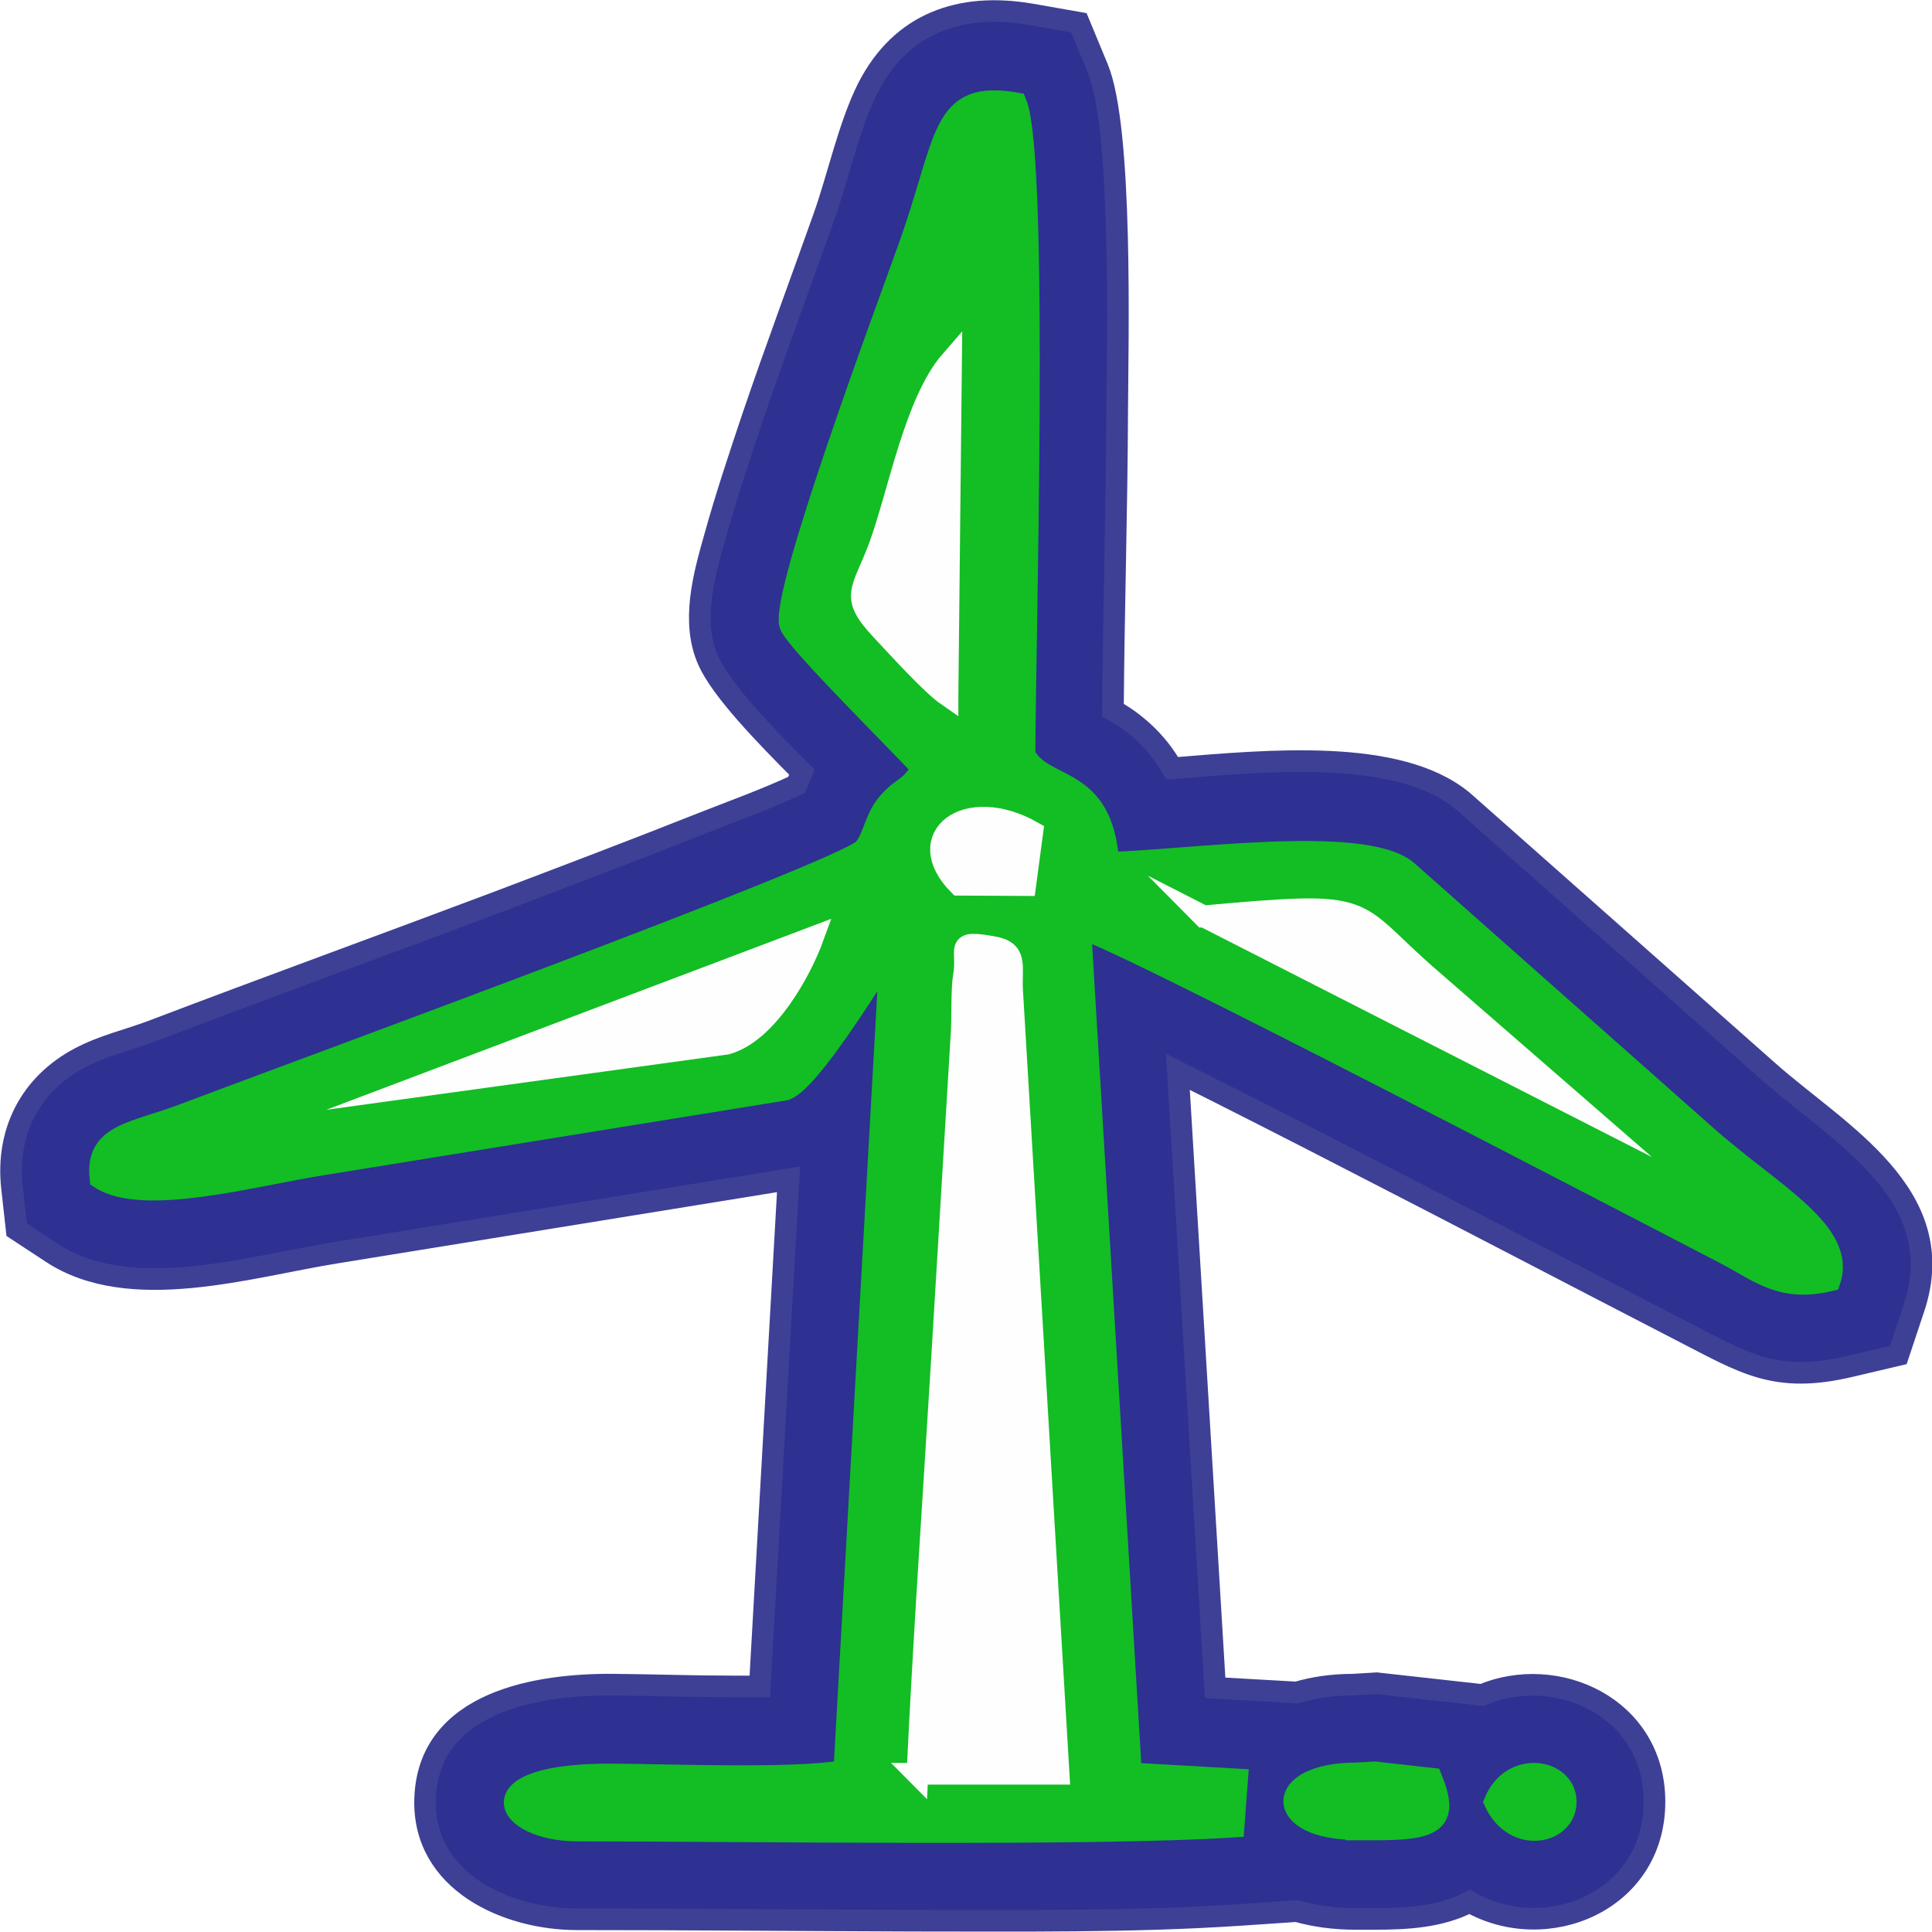
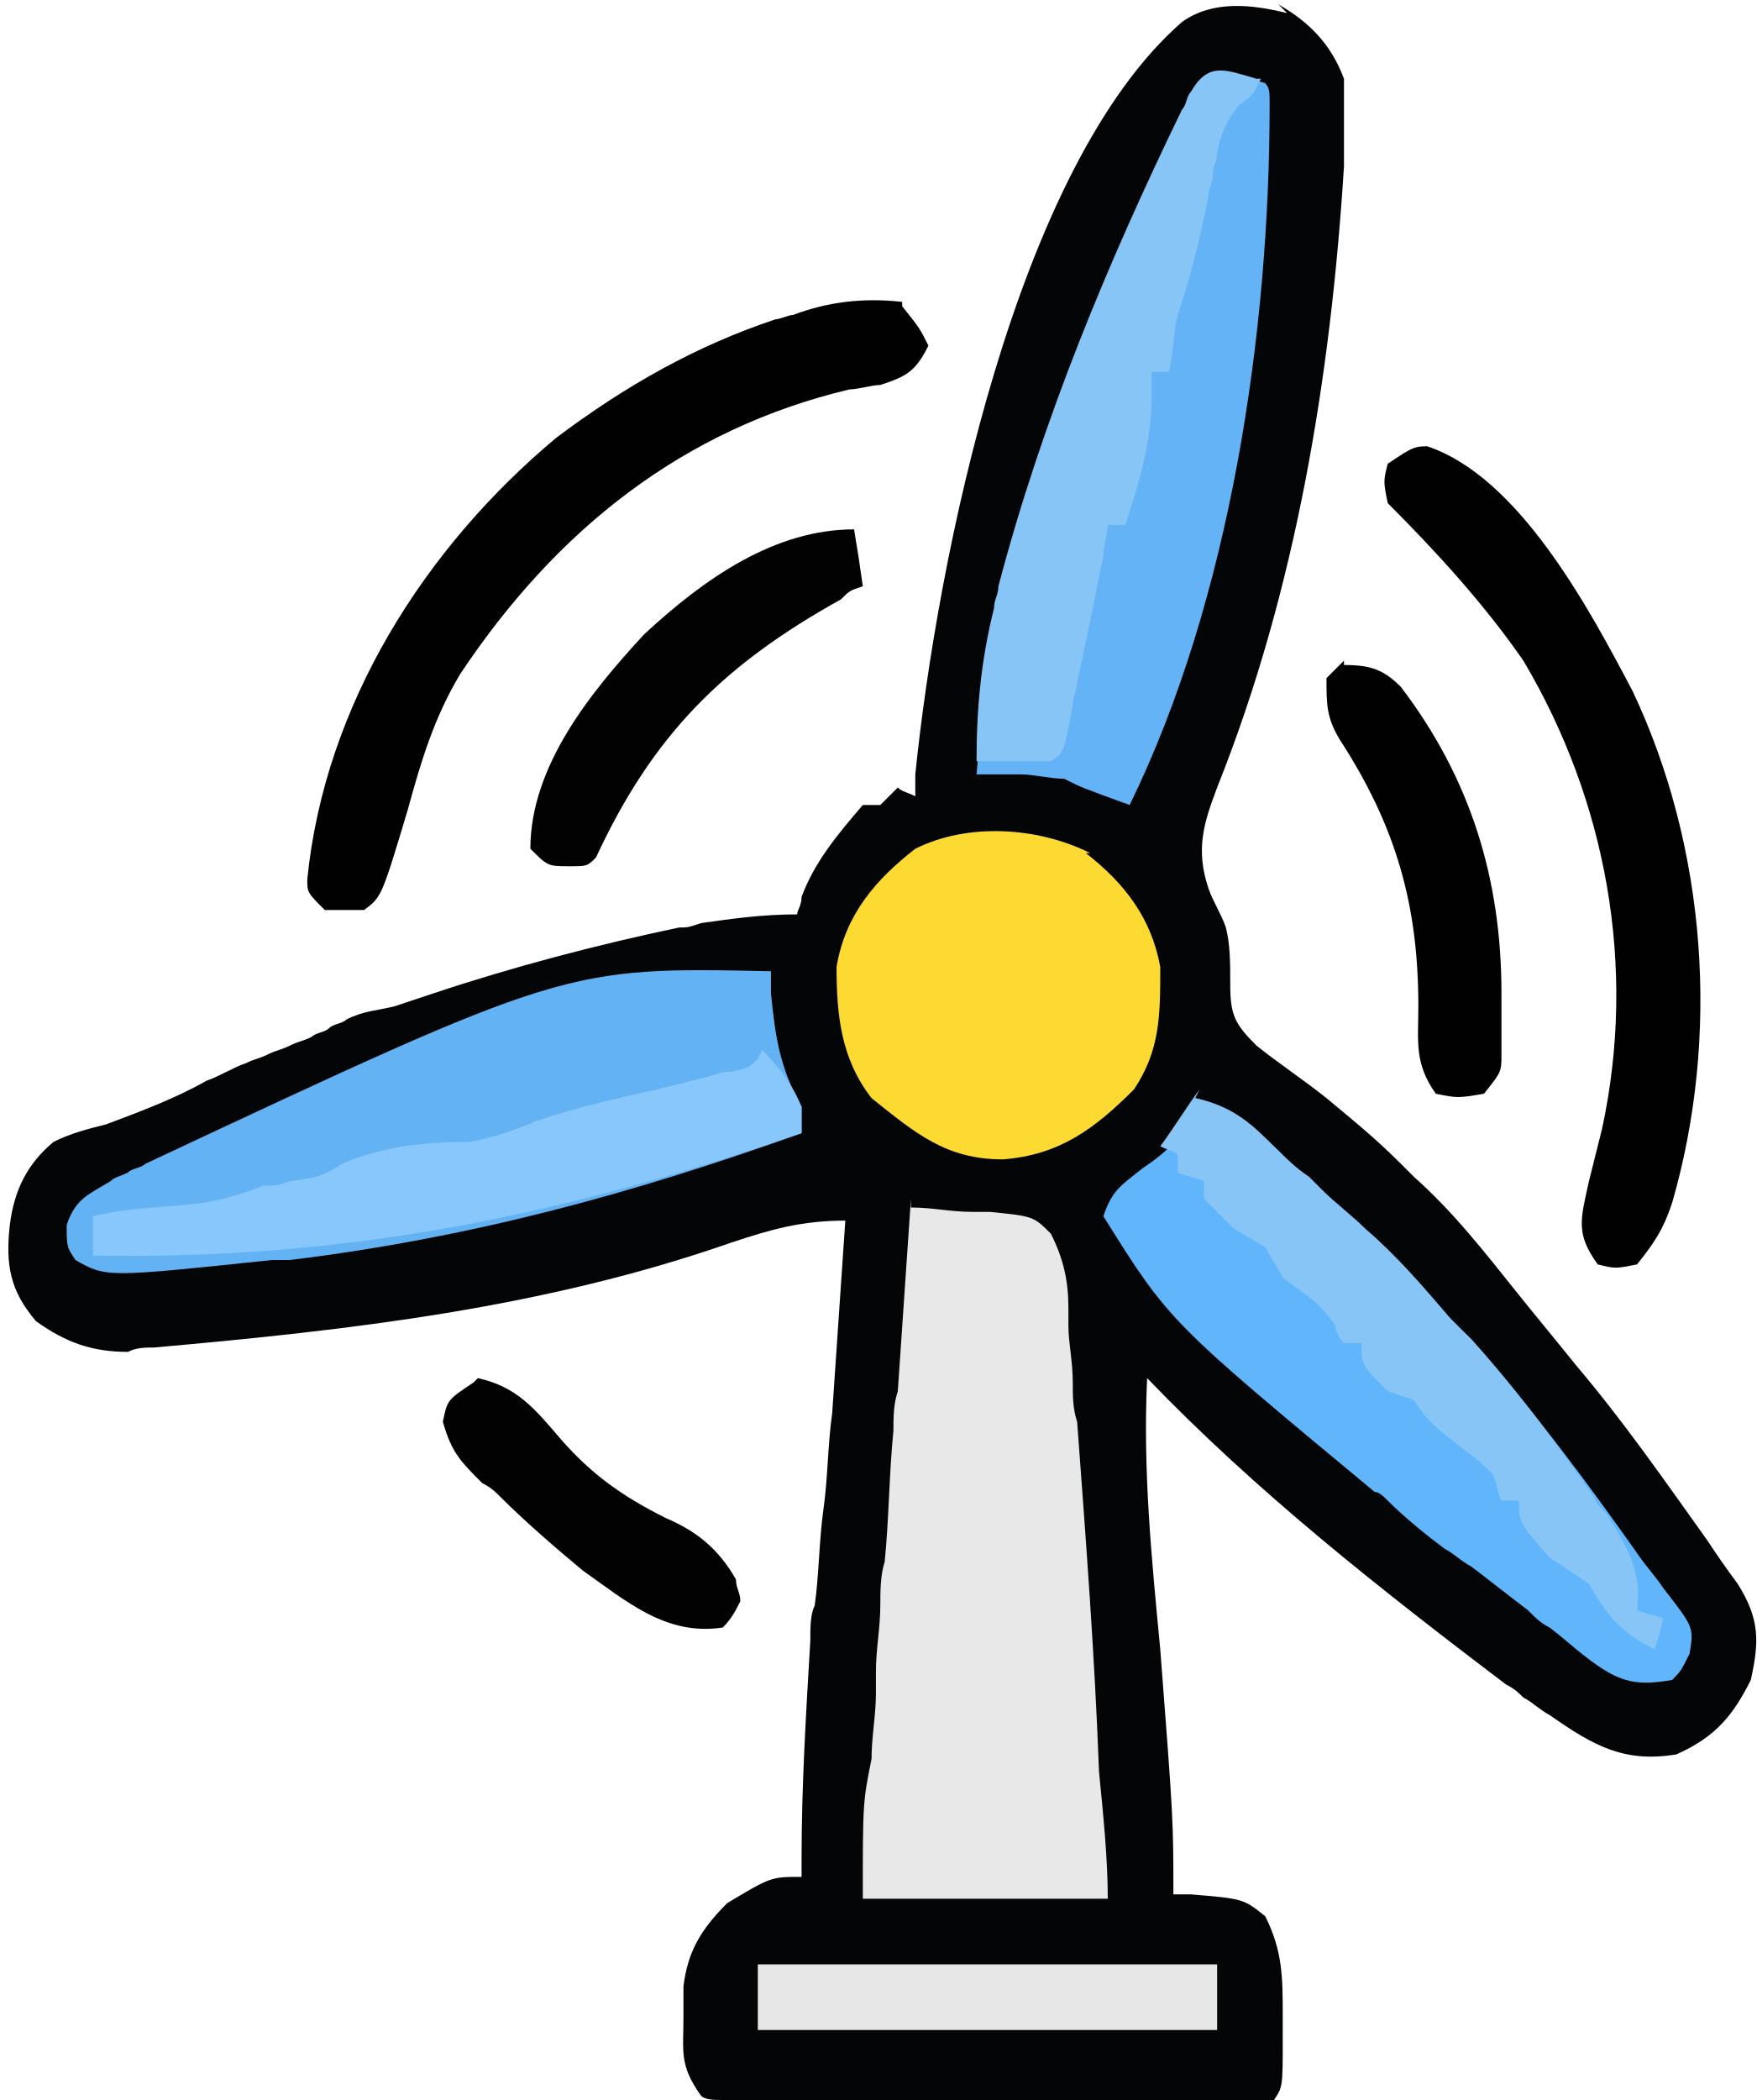
- <svg xmlns="http://www.w3.org/2000/svg" xml:space="preserve" width="17.856mm" height="17.85mm" version="1.1" style="shape-rendering:geometricPrecision; text-rendering:geometricPrecision; image-rendering:optimizeQuality; fill-rule:evenodd; clip-rule:evenodd" viewBox="0 0 54.44 54.42">
+ <svg xmlns="http://www.w3.org/2000/svg" xml:space="preserve" width="7.906mm" height="9.452mm" version="1.1" style="shape-rendering:geometricPrecision; text-rendering:geometricPrecision; image-rendering:optimizeQuality; fill-rule:evenodd; clip-rule:evenodd" viewBox="0 0 4.01 4.8">
  <defs>
    <style type="text/css">
   
-     .str2 {stroke:#FEFEFE;stroke-width:0.61;stroke-miterlimit:22.926}
-     .str0 {stroke:#3E4095;stroke-width:0.61;stroke-miterlimit:22.926}
-     .str1 {stroke:#13BD24;stroke-width:0.61;stroke-miterlimit:22.926}
-     .fil2 {fill:#FEFEFE}
-     .fil1 {fill:#13BD24}
-     .fil0 {fill:#2E3092}
+     .fil6 {fill:#010101;fill-rule:nonzero}
+     .fil9 {fill:#020202;fill-rule:nonzero}
+     .fil0 {fill:#040506;fill-rule:nonzero}
+     .fil4 {fill:#61B6FB;fill-rule:nonzero}
+     .fil2 {fill:#63B2F3;fill-rule:nonzero}
+     .fil3 {fill:#63B3F6;fill-rule:nonzero}
+     .fil8 {fill:#87C7FB;fill-rule:nonzero}
+     .fil7 {fill:#88C5F7;fill-rule:nonzero}
+     .fil10 {fill:#E7E7E7;fill-rule:nonzero}
+     .fil1 {fill:#E8E8E8;fill-rule:nonzero}
+     .fil5 {fill:#FDDA31;fill-rule:nonzero}
   
  </style>
  </defs>
  <g id="Camada_x0020_1">
-     <g id="_2549954190672">
-       <path class="fil0 str0" d="M41.76 47.76c2.11,-0.89 4.86,0.35 4.86,3.01 -0,2.81 -3.05,4.05 -5.21,2.82 -0.82,0.43 -1.76,0.48 -2.69,0.48l-0.51 0c-0.63,0 -1.18,-0.08 -1.67,-0.22l-1.63 0.11c-3.02,0.2 -6.17,0.16 -9.19,0.16 -3.15,-0.01 -6.31,-0.04 -9.46,-0.04 -1.98,0 -4.36,-1.06 -4.28,-3.4 0.09,-2.75 3.2,-3.23 5.32,-3.21 1.11,0.01 2.22,0.05 3.33,0.05 0.24,0 0.51,0 0.78,0l0.81 -14.29 -12.77 2.07c-2.43,0.39 -5.79,1.45 -7.99,0l-0.99 -0.65 -0.13 -1.17c-0.18,-1.58 0.51,-2.93 1.91,-3.67 0.66,-0.35 1.35,-0.5 2.04,-0.76 3.23,-1.23 6.48,-2.41 9.72,-3.63 1.95,-0.74 3.9,-1.48 5.84,-2.25 0.74,-0.29 1.78,-0.67 2.59,-1.05 0.05,-0.12 0.11,-0.24 0.16,-0.36 -1.08,-1.08 -2.27,-2.32 -2.64,-3.14 -0.49,-1.09 -0.13,-2.39 0.18,-3.48 0.32,-1.15 0.7,-2.29 1.08,-3.42 0.64,-1.88 1.33,-3.73 1.99,-5.59 0.41,-1.15 0.71,-2.59 1.25,-3.66 0.94,-1.83 2.6,-2.4 4.57,-2.07l1.37 0.24 0.53 1.28c0.71,1.71 0.56,7.66 0.55,9.65 -0.01,2.81 -0.1,5.63 -0.12,8.44 0.27,0.15 0.53,0.32 0.85,0.61 0.34,0.31 0.61,0.66 0.82,1.03 2.78,-0.23 6.35,-0.56 8.15,0.89l0.05 0.04 8.61 7.62c1.97,1.74 5.16,3.46 4.09,6.66l-0.44 1.32 -1.36 0.32c-2.11,0.5 -2.99,-0.1 -4.69,-0.97 -3.14,-1.62 -6.27,-3.26 -9.41,-4.87 -1.61,-0.83 -3.22,-1.65 -4.84,-2.46l1.05 17.36 2.3 0.13c0.47,-0.14 1,-0.22 1.59,-0.22l0.66 -0.04 2.97 0.33z" />
-     </g>
-     <g id="_2549954191632">
-       <path class="fil1 str1" d="M26 21.63c-0.4,0.67 -0.56,0.5 -1,1.03 -0.34,0.41 -0.38,0.93 -0.65,1.26 -0.51,0.62 -16.65,6.52 -19.17,7.48 -1.42,0.54 -2.49,0.55 -2.35,1.8 1.21,0.79 4.35,-0.09 6.21,-0.38l13.1 -2.12c0.72,-0.3 2.37,-3.04 2.95,-3.88l-1.3 23.08c-1.44,0.25 -4.86,0.11 -6.51,0.1 -3.99,-0.03 -3.08,1.58 -1.01,1.58 4.57,0 14.51,0.15 18.49,-0.11l0.1 -1.33 -2.99 -0.17 -1.43 -23.83c1.5,0.48 15.38,7.74 18.17,9.18 0.96,0.5 1.58,1.09 2.95,0.76 0.45,-1.34 -1.56,-2.4 -3.37,-3.97l-8.56 -7.58c-1.25,-1.01 -6.22,-0.27 -8.4,-0.22 -0.16,-2.52 -1.83,-2.02 -2.36,-3.04 0,-2.89 0.4,-16.82 -0.24,-18.36 -2.15,-0.37 -1.91,0.97 -3.03,4.09 -0.5,1.41 -3.66,9.87 -3.33,10.62 0.23,0.52 3.1,3.34 3.74,4.05z" />
-       <path class="fil2 str2" d="M25.84 49.98l3.99 0 -1.31 -22.07c-0.04,-0.71 0.17,-1.11 -0.57,-1.23 -1.09,-0.19 -0.65,0.05 -0.79,0.82 -0.06,0.33 -0.04,1.15 -0.06,1.55l-0.54 8.97c-0.24,3.99 -0.52,7.98 -0.71,11.97z" />
-       <path class="fil2 str2" d="M26.7 19.59l0.1 -9.43c-1.02,1.17 -1.47,3.74 -2.02,5.24 -0.48,1.29 -0.85,1.38 0.07,2.36 0.45,0.48 1.4,1.53 1.85,1.84z" />
-       <path class="fil2 str2" d="M11.83 30.6l8.64 -1.19c1.16,-0.32 2.11,-2.09 2.44,-3l-11.08 4.19z" />
-       <path class="fil2 str2" d="M33.9 25.81l10.57 5.39 -4.2 -3.65c-2.29,-1.98 -1.43,-2.18 -6.36,-1.73z" />
-       <path class="fil1 str1" d="M38.22 51.55l0.51 0c1.69,0 2.1,-0.21 1.61,-1.43l-1.6 -0.18 -0.52 0.03c-2.34,0 -2.33,1.57 0,1.57z" />
-       <path class="fil2 str2" d="M27.02 24.93l1.87 0.01 0.2 -1.5c-1.86,-1.05 -3.41,0.14 -2.07,1.49z" />
-       <path class="fil1 str1" d="M42.12 50.77c0.55,1.2 2,0.91 2,-0 0,-0.92 -1.51,-1.18 -2,0z" />
-     </g>
+     <path class="fil0" d="M2.92 0.01c0.07,0.04 0.12,0.09 0.15,0.17 0,0.05 0,0.1 -0,0.15 -0,0.02 -0,0.03 -0,0.05 -0.03,0.48 -0.11,0.97 -0.29,1.42 -0.03,0.08 -0.05,0.14 -0.02,0.23 0.01,0.03 0.03,0.06 0.04,0.09 0.01,0.04 0.01,0.08 0.01,0.13 0,0.07 0.01,0.09 0.06,0.14 0.05,0.04 0.11,0.08 0.16,0.12 0.06,0.05 0.11,0.09 0.17,0.15 0.02,0.02 0.02,0.02 0.03,0.03 0.09,0.08 0.16,0.17 0.24,0.27 0.04,0.05 0.09,0.11 0.13,0.16 0.11,0.13 0.2,0.26 0.3,0.4 0.02,0.03 0.04,0.06 0.07,0.1 0.05,0.08 0.05,0.13 0.03,0.22 -0.04,0.08 -0.08,0.13 -0.17,0.17 -0.12,0.02 -0.19,-0.02 -0.29,-0.09 -0.02,-0.01 -0.04,-0.03 -0.06,-0.04 -0.01,-0.01 -0.02,-0.02 -0.04,-0.03 -0.29,-0.22 -0.57,-0.44 -0.82,-0.7 -0.01,0.21 0.01,0.41 0.03,0.62 0.03,0.39 0.03,0.39 0.03,0.56 0.01,0 0.02,0 0.04,0 0.12,0.01 0.12,0.01 0.17,0.05 0.04,0.08 0.04,0.14 0.04,0.23 -0,0.02 -0,0.03 -0,0.05 -0,0.11 -0,0.11 -0.02,0.14 -0.04,0 -0.08,0 -0.12,0 -0.01,0 -0.03,0 -0.04,0 -0.04,0 -0.08,0 -0.13,0 -0.03,0 -0.06,0 -0.09,0 -0.06,0 -0.12,0 -0.18,0 -0.08,0 -0.16,0 -0.24,0 -0.06,0 -0.12,0 -0.18,0 -0.03,0 -0.06,0 -0.09,0 -0.04,0 -0.08,0 -0.12,0 -0.02,0 -0.05,0 -0.07,0 -0.02,-0 -0.04,-0 -0.05,-0.01 -0.05,-0.07 -0.04,-0.1 -0.04,-0.18 -0,-0.02 -0,-0.05 -0,-0.07 0.01,-0.08 0.04,-0.13 0.1,-0.19 0.1,-0.06 0.1,-0.06 0.17,-0.06 -0,-0.01 -0,-0.03 -0,-0.04 -0,-0.17 0.01,-0.33 0.02,-0.5 0,-0.03 0,-0.06 0.01,-0.08 0.01,-0.07 0.01,-0.15 0.02,-0.22 0.01,-0.07 0.01,-0.15 0.02,-0.22 0.01,-0.15 0.02,-0.29 0.03,-0.44 -0.1,-0 -0.17,0.02 -0.26,0.05 -0.43,0.15 -0.87,0.2 -1.32,0.24 -0.02,0 -0.04,0 -0.06,0.01 -0.08,0 -0.14,-0.02 -0.21,-0.07 -0.06,-0.07 -0.07,-0.13 -0.06,-0.22 0.01,-0.08 0.04,-0.14 0.1,-0.19 0.04,-0.02 0.08,-0.03 0.12,-0.04 0.08,-0.03 0.16,-0.06 0.23,-0.1 0.03,-0.01 0.06,-0.03 0.09,-0.04 0.02,-0.01 0.03,-0.01 0.05,-0.02 0.02,-0.01 0.03,-0.01 0.05,-0.02 0.02,-0.01 0.03,-0.01 0.05,-0.02 0.01,-0.01 0.03,-0.01 0.04,-0.02 0.01,-0.01 0.03,-0.01 0.04,-0.02 0.04,-0.02 0.07,-0.02 0.11,-0.03 0.03,-0.01 0.06,-0.02 0.09,-0.03 0.18,-0.06 0.37,-0.11 0.56,-0.15 0.02,-0 0.02,-0 0.05,-0.01 0.07,-0.01 0.14,-0.02 0.22,-0.02 0,-0.01 0.01,-0.02 0.01,-0.04 0.03,-0.08 0.08,-0.14 0.14,-0.21 0.01,0 0.02,0 0.04,0 0.01,-0.01 0.02,-0.02 0.04,-0.04 0.01,0.01 0.02,0.01 0.04,0.02 0,-0.02 0,-0.03 0,-0.05 0.05,-0.49 0.23,-1.39 0.61,-1.72 0.07,-0.05 0.16,-0.04 0.24,-0.02z" />
+     <path class="fil1" d="M2.08 2.76c0.05,0 0.09,0.01 0.14,0.01 0.01,0 0.03,0 0.04,0 0.1,0.01 0.1,0.01 0.14,0.05 0.03,0.06 0.04,0.11 0.04,0.17 0,0.01 0,0.03 0,0.04 0,0.04 0.01,0.08 0.01,0.13 0,0.03 0,0.06 0.01,0.09 0.02,0.27 0.04,0.53 0.05,0.8 0.01,0.1 0.02,0.2 0.02,0.29 -0.18,0 -0.37,0 -0.56,0 0,-0.22 0,-0.22 0.02,-0.32 0,-0.05 0.01,-0.1 0.01,-0.15 0,-0.02 0,-0.03 0,-0.05 0,-0.05 0.01,-0.1 0.01,-0.15 0,-0.03 0,-0.07 0.01,-0.1 0.01,-0.1 0.01,-0.2 0.02,-0.3 0,-0.03 0,-0.06 0.01,-0.09 0.01,-0.15 0.02,-0.29 0.03,-0.44z" />
+     <path class="fil2" d="M1.76 2.23c0,0.02 0,0.02 0,0.04 0.01,0.1 0.02,0.17 0.07,0.26 0,0.02 0,0.04 0,0.06 -0.39,0.14 -0.76,0.24 -1.17,0.29 -0.01,0 -0.03,0 -0.04,0 -0.38,0.04 -0.38,0.04 -0.45,0 -0.02,-0.03 -0.02,-0.03 -0.02,-0.08 0.02,-0.06 0.05,-0.07 0.1,-0.1 0.01,-0.01 0.02,-0.01 0.04,-0.02 0.01,-0.01 0.03,-0.01 0.04,-0.02 0.96,-0.45 0.96,-0.45 1.43,-0.44z" />
+     <path class="fil3" d="M2.88 0.18c0.02,0.02 0.02,0.02 0.02,0.06 -0,0.52 -0.09,1.13 -0.32,1.6 -0.11,-0.04 -0.11,-0.04 -0.15,-0.06 -0.03,-0 -0.07,-0.01 -0.1,-0.01 -0.03,-0 -0.03,-0 -0.06,-0 -0.01,-0 -0.03,-0 -0.04,-0 0.04,-0.53 0.26,-1.03 0.49,-1.51 0.01,-0.01 0.01,-0.03 0.02,-0.04 0.04,-0.07 0.08,-0.05 0.15,-0.03z" />
+     <path class="fil4" d="M2.73 2.51c0.09,0.02 0.13,0.07 0.19,0.12 0.02,0.02 0.04,0.04 0.07,0.06 0.01,0.01 0.02,0.02 0.03,0.03 0.03,0.03 0.07,0.06 0.1,0.09 0.07,0.06 0.13,0.13 0.19,0.2 0.01,0.02 0.03,0.03 0.05,0.05 0.14,0.16 0.26,0.32 0.38,0.49 0.02,0.03 0.04,0.05 0.06,0.08 0.07,0.09 0.07,0.09 0.06,0.15 -0.02,0.04 -0.02,0.04 -0.04,0.06 -0.06,0.01 -0.1,0.01 -0.15,-0.02 -0.05,-0.03 -0.09,-0.07 -0.13,-0.1 -0.02,-0.01 -0.03,-0.02 -0.05,-0.04 -0.04,-0.03 -0.09,-0.07 -0.13,-0.1 -0.02,-0.01 -0.04,-0.03 -0.06,-0.04 -0.04,-0.03 -0.09,-0.07 -0.13,-0.11 -0.01,-0.01 -0.02,-0.02 -0.03,-0.02 -0.47,-0.39 -0.47,-0.39 -0.62,-0.63 0.02,-0.06 0.04,-0.07 0.09,-0.11 0.06,-0.04 0.1,-0.08 0.13,-0.15z" />
+     <path class="fil5" d="M2.48 1.95c0.09,0.07 0.15,0.15 0.17,0.26 0,0.11 0,0.19 -0.06,0.28 -0.09,0.09 -0.17,0.15 -0.3,0.16 -0.13,-0 -0.2,-0.06 -0.3,-0.14 -0.07,-0.09 -0.08,-0.19 -0.08,-0.3 0.02,-0.12 0.09,-0.2 0.18,-0.27 0.12,-0.06 0.28,-0.05 0.4,0.01z" />
+     <path class="fil6" d="M3.26 1.02c0.21,0.07 0.37,0.37 0.47,0.56 0.17,0.36 0.2,0.79 0.09,1.17 -0.02,0.06 -0.04,0.09 -0.08,0.14 -0.05,0.01 -0.05,0.01 -0.09,0 -0.05,-0.07 -0.04,-0.1 -0.02,-0.19 0.01,-0.04 0.02,-0.08 0.03,-0.12 0.08,-0.37 0.01,-0.75 -0.18,-1.07 -0.09,-0.13 -0.2,-0.25 -0.31,-0.36 -0.01,-0.05 -0.01,-0.05 0,-0.09 0.06,-0.04 0.06,-0.04 0.1,-0.04z" />
+     <path class="fil6" d="M2.06 0.7c0.04,0.05 0.04,0.05 0.06,0.09 -0.03,0.06 -0.05,0.07 -0.11,0.09 -0.02,0 -0.05,0.01 -0.07,0.01 -0.38,0.09 -0.67,0.32 -0.89,0.65 -0.06,0.1 -0.09,0.2 -0.12,0.31 -0.06,0.2 -0.06,0.2 -0.1,0.23 -0.05,0 -0.05,0 -0.09,0 -0.04,-0.04 -0.04,-0.04 -0.04,-0.07 0.04,-0.4 0.27,-0.76 0.57,-1.01 0.16,-0.12 0.32,-0.21 0.5,-0.27 0.01,-0 0.03,-0.01 0.04,-0.01 0.08,-0.03 0.16,-0.04 0.25,-0.03z" />
+     <path class="fil7" d="M2.88 0.18c-0.02,0.04 -0.02,0.04 -0.05,0.06 -0.03,0.04 -0.04,0.06 -0.05,0.11 -0,0.02 -0.01,0.03 -0.01,0.05 -0,0.02 -0.01,0.03 -0.01,0.05 -0.02,0.1 -0.04,0.18 -0.07,0.27 -0.01,0.04 -0.01,0.09 -0.02,0.13 -0.01,0 -0.02,0 -0.04,0 0,0.02 0,0.04 0,0.06 0,0.1 -0.03,0.2 -0.06,0.29 -0.01,0 -0.02,0 -0.04,0 -0,0.02 -0.01,0.05 -0.01,0.07 -0.02,0.1 -0.04,0.2 -0.06,0.29 -0,0.02 -0.01,0.03 -0.01,0.05 -0.02,0.11 -0.02,0.11 -0.05,0.13 -0.06,0 -0.11,0 -0.17,0 -0,-0.12 0.01,-0.23 0.04,-0.35 0,-0.02 0.01,-0.03 0.01,-0.05 0.1,-0.38 0.25,-0.74 0.42,-1.09 0.01,-0.01 0.01,-0.03 0.02,-0.04 0.04,-0.07 0.08,-0.05 0.15,-0.03z" />
+     <path class="fil8" d="M1.74 2.4c0.04,0.04 0.07,0.08 0.09,0.13 0,0.02 0,0.04 0,0.06 -0.55,0.19 -1.04,0.29 -1.62,0.28 0,-0.03 0,-0.06 0,-0.09 0.08,-0.02 0.16,-0.02 0.25,-0.03 0.05,-0.01 0.09,-0.02 0.14,-0.04 0.03,-0 0.03,-0 0.06,-0.01 0.07,-0.01 0.07,-0.01 0.12,-0.04 0.09,-0.04 0.19,-0.05 0.29,-0.05 0.06,-0.01 0.11,-0.03 0.16,-0.05 0.09,-0.03 0.18,-0.05 0.27,-0.07 0.04,-0.01 0.08,-0.02 0.12,-0.03 0.03,-0.01 0.03,-0.01 0.05,-0.01 0.04,-0.01 0.04,-0.01 0.06,-0.03z" />
+     <path class="fil7" d="M2.73 2.51c0.09,0.02 0.13,0.06 0.19,0.12 0.02,0.02 0.04,0.04 0.07,0.06 0.01,0.01 0.02,0.02 0.03,0.03 0.03,0.03 0.07,0.06 0.1,0.09 0.07,0.06 0.13,0.13 0.19,0.2 0.02,0.02 0.03,0.03 0.05,0.05 0.1,0.11 0.19,0.23 0.28,0.36 0.01,0.02 0.01,0.02 0.03,0.04 0.05,0.08 0.08,0.13 0.07,0.22 0.02,0.01 0.04,0.01 0.06,0.02 -0.01,0.04 -0.01,0.04 -0.02,0.07 -0.08,-0.04 -0.11,-0.08 -0.15,-0.15 -0.03,-0.02 -0.06,-0.04 -0.09,-0.06 -0.07,-0.08 -0.07,-0.08 -0.07,-0.13 -0.01,0 -0.02,0 -0.04,0 -0.01,-0.02 -0.01,-0.04 -0.02,-0.06 -0.03,-0.03 -0.03,-0.03 -0.07,-0.06 -0.05,-0.04 -0.08,-0.06 -0.11,-0.11 -0.03,-0.01 -0.03,-0.01 -0.06,-0.02 -0.06,-0.06 -0.06,-0.06 -0.06,-0.11 -0.01,0 -0.02,0 -0.04,0 -0.01,-0.01 -0.02,-0.03 -0.02,-0.04 -0.04,-0.06 -0.07,-0.07 -0.12,-0.11 -0.01,-0.02 -0.03,-0.05 -0.04,-0.07 -0.02,-0.01 -0.05,-0.03 -0.07,-0.04 -0.04,-0.04 -0.04,-0.04 -0.07,-0.07 0,-0.01 0,-0.02 0,-0.04 -0.02,-0.01 -0.04,-0.01 -0.06,-0.02 0,-0.01 0,-0.02 0,-0.04 -0.01,-0.01 -0.02,-0.01 -0.04,-0.02 0.03,-0.04 0.06,-0.09 0.09,-0.13z" />
+     <path class="fil6" d="M3.07 1.52c0.06,0 0.09,0.01 0.13,0.05 0.16,0.21 0.23,0.44 0.23,0.7 0,0.02 0,0.03 0,0.05 -0,0.02 -0,0.03 -0,0.05 -0,0.01 -0,0.03 -0,0.04 -0,0.04 -0,0.04 -0.04,0.09 -0.06,0.01 -0.06,0.01 -0.11,0 -0.05,-0.07 -0.04,-0.12 -0.04,-0.2 0,-0.23 -0.05,-0.41 -0.18,-0.61 -0.03,-0.05 -0.03,-0.08 -0.03,-0.14 0.01,-0.01 0.02,-0.02 0.04,-0.04z" />
+     <path class="fil9" d="M1.95 1.21c0.01,0.06 0.01,0.06 0.02,0.13 -0.03,0.01 -0.03,0.01 -0.05,0.03 -0.27,0.15 -0.43,0.31 -0.56,0.59 -0.02,0.02 -0.02,0.02 -0.06,0.02 -0.05,-0 -0.05,-0 -0.09,-0.04 0,-0.19 0.14,-0.36 0.26,-0.49 0.14,-0.13 0.3,-0.24 0.48,-0.24z" />
+     <path class="fil10" d="M1.73 4.49c0.34,0 0.69,0 1.05,0 0,0.05 0,0.1 0,0.15 -0.34,0 -0.69,0 -1.05,0 0,-0.05 0,-0.1 0,-0.15z" />
+     <path class="fil9" d="M1.09 3.15c0.09,0.02 0.13,0.07 0.19,0.14 0.07,0.08 0.14,0.13 0.24,0.18 0.07,0.03 0.12,0.07 0.16,0.14 0,0.02 0.01,0.03 0.01,0.05 -0.01,0.02 -0.02,0.04 -0.04,0.06 -0.13,0.02 -0.22,-0.06 -0.32,-0.13 -0.06,-0.05 -0.13,-0.11 -0.19,-0.17 -0.01,-0.01 -0.02,-0.02 -0.04,-0.03 -0.05,-0.05 -0.07,-0.07 -0.09,-0.14 0.01,-0.05 0.01,-0.05 0.07,-0.09z" />
  </g>
</svg>
